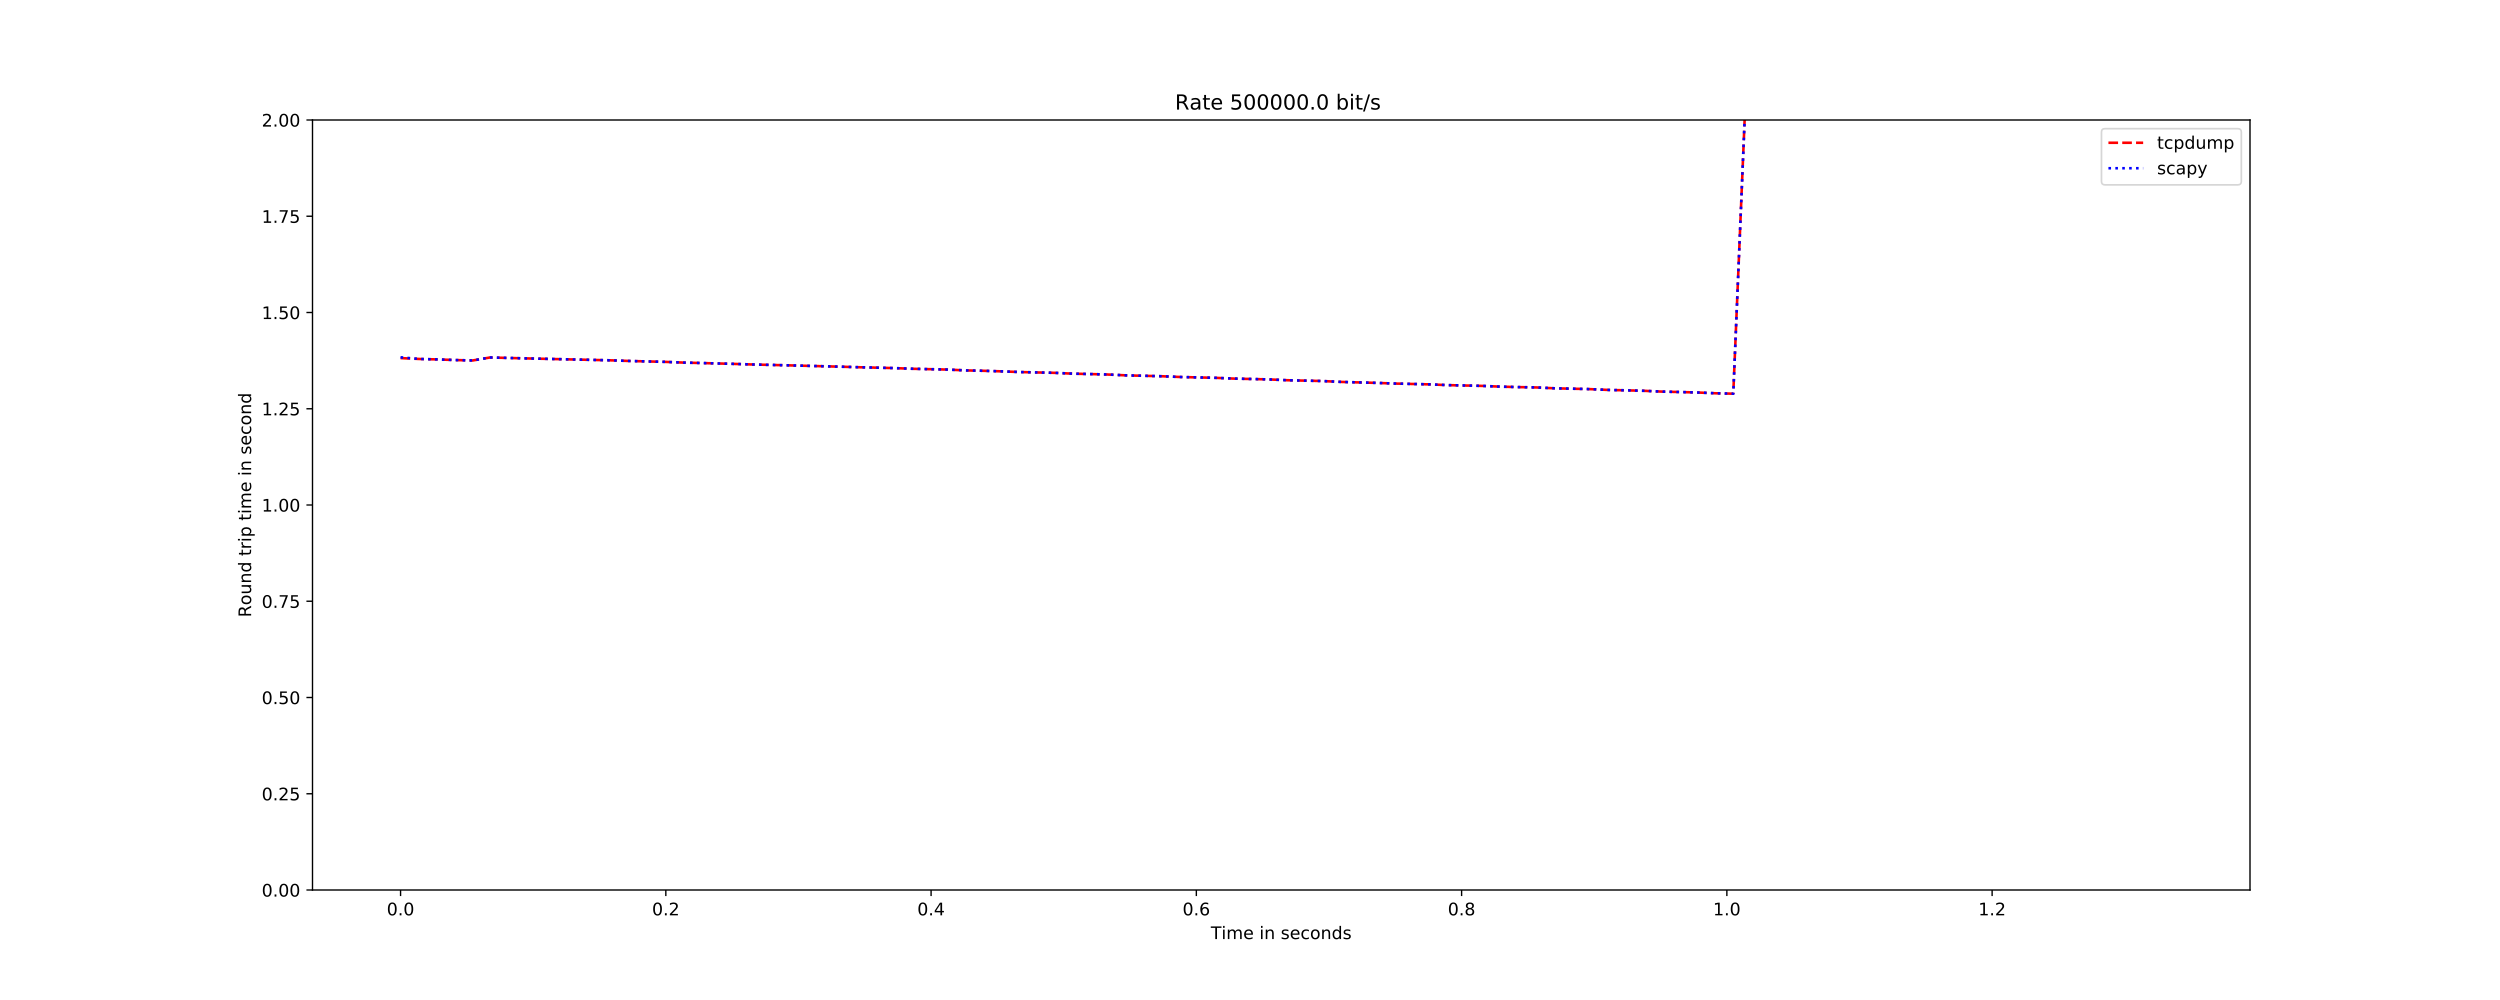
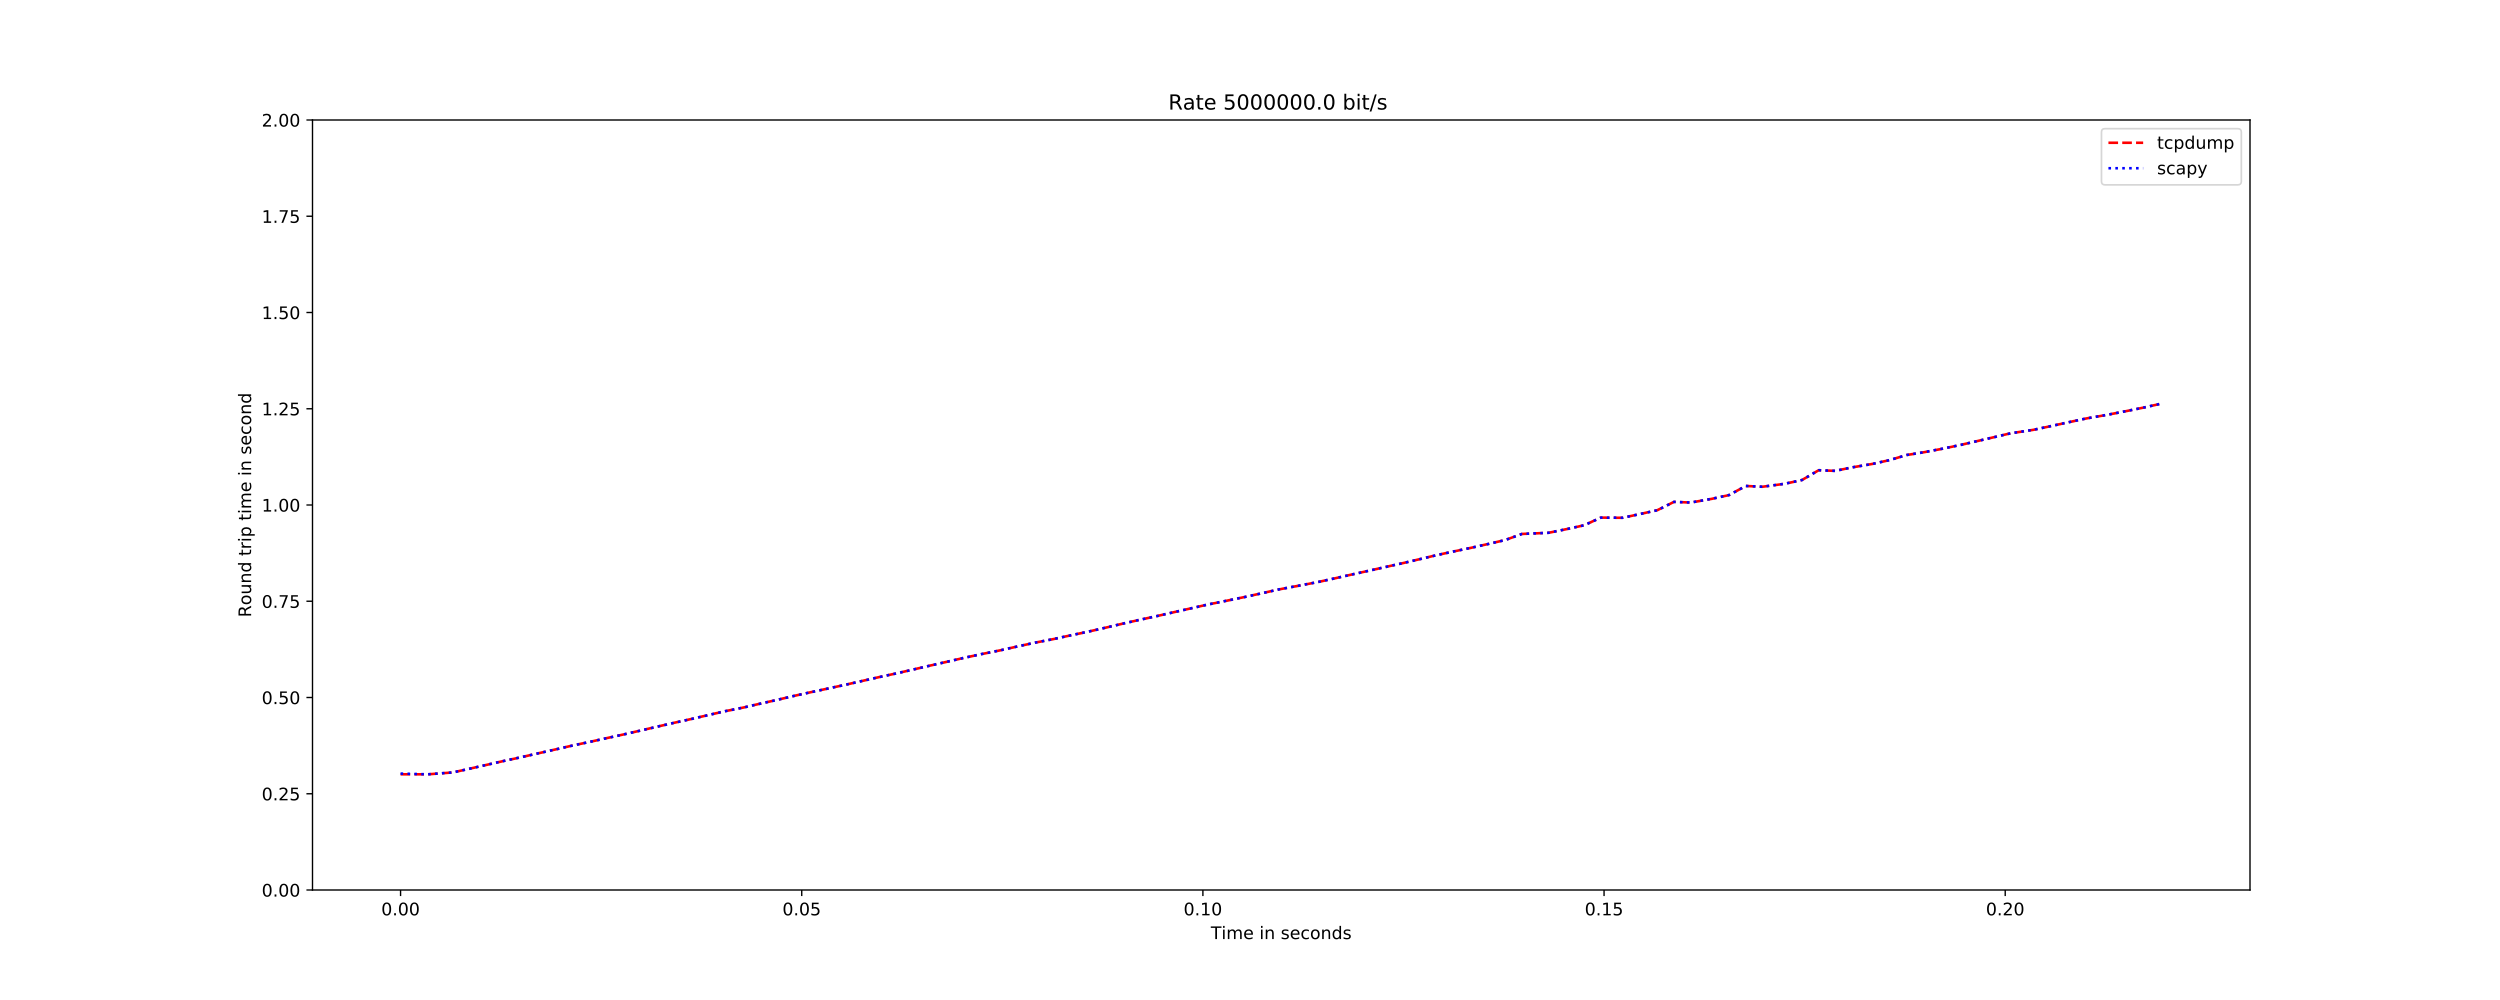
<svg xmlns="http://www.w3.org/2000/svg" xmlns:xlink="http://www.w3.org/1999/xlink" height="576pt" version="1.1" viewBox="0 0 1440 576" width="1440pt">
  <defs>
    <style type="text/css">
*{stroke-linecap:butt;stroke-linejoin:round;}
  </style>
  </defs>
  <g id="figure_1">
    <g id="patch_1">
      <path d="M 0 576  L 1440 576  L 1440 0  L 0 0  z " style="fill:#ffffff;" />
    </g>
    <g id="axes_1">
      <g id="patch_2">
        <path d="M 180 512.64  L 1296 512.64  L 1296 69.12  L 180 69.12  z " style="fill:#ffffff;" />
      </g>
      <g id="matplotlib.axis_1">
        <g id="xtick_1">
          <g id="line2d_1">
            <defs>
-               <path d="M 0 0  L 0 3.5  " id="m15b9efe7d2" style="stroke:#000000;stroke-width:0.8;" />
-             </defs>
-             <g>
-               <use style="stroke:#000000;stroke-width:0.8;" x="230.727" xlink:href="#m15b9efe7d2" y="512.64" />
+               <path d="M 0 0  L 0 3.5  " id="m564eeec213" style="stroke:#000000;stroke-width:0.8;" />
+             </defs>
+             <g>
+               <use style="stroke:#000000;stroke-width:0.8;" x="230.727" xlink:href="#m564eeec213" y="512.64" />
            </g>
          </g>
          <g id="text_1">
            <defs>
              <path d="M 31.781 66.406  Q 24.172 66.406 20.328 58.906  Q 16.5 51.422 16.5 36.375  Q 16.5 21.391 20.328 13.891  Q 24.172 6.391 31.781 6.391  Q 39.453 6.391 43.281 13.891  Q 47.125 21.391 47.125 36.375  Q 47.125 51.422 43.281 58.906  Q 39.453 66.406 31.781 66.406  z M 31.781 74.219  Q 44.047 74.219 50.516 64.516  Q 56.984 54.828 56.984 36.375  Q 56.984 17.969 50.516 8.266  Q 44.047 -1.422 31.781 -1.422  Q 19.531 -1.422 13.062 8.266  Q 6.594 17.969 6.594 36.375  Q 6.594 54.828 13.062 64.516  Q 19.531 74.219 31.781 74.219  z " id="DejaVuSans-30" />
              <path d="M 10.688 12.406  L 21 12.406  L 21 0  L 10.688 0  z " id="DejaVuSans-2e" />
            </defs>
-             <g transform="translate(222.7757 527.2384)scale(0.1 -0.1)">
+             <g transform="translate(219.5945 527.2384)scale(0.1 -0.1)">
              <use xlink:href="#DejaVuSans-30" />
              <use x="63.623" xlink:href="#DejaVuSans-2e" />
              <use x="95.41" xlink:href="#DejaVuSans-30" />
+               <use x="159.033" xlink:href="#DejaVuSans-30" />
            </g>
          </g>
        </g>
        <g id="xtick_2">
          <g id="line2d_2">
            <g>
-               <use style="stroke:#000000;stroke-width:0.8;" x="383.516" xlink:href="#m15b9efe7d2" y="512.64" />
+               <use style="stroke:#000000;stroke-width:0.8;" x="461.797" xlink:href="#m564eeec213" y="512.64" />
            </g>
          </g>
          <g id="text_2">
            <defs>
-               <path d="M 19.188 8.297  L 53.609 8.297  L 53.609 0  L 7.328 0  L 7.328 8.297  Q 12.938 14.109 22.625 23.891  Q 32.328 33.688 34.812 36.531  Q 39.547 41.844 41.422 45.531  Q 43.312 49.219 43.312 52.781  Q 43.312 58.594 39.234 62.25  Q 35.156 65.922 28.609 65.922  Q 23.969 65.922 18.812 64.312  Q 13.672 62.703 7.812 59.422  L 7.812 69.391  Q 13.766 71.781 18.938 73  Q 24.125 74.219 28.422 74.219  Q 39.75 74.219 46.484 68.547  Q 53.219 62.891 53.219 53.422  Q 53.219 48.922 51.531 44.891  Q 49.859 40.875 45.406 35.406  Q 44.188 33.984 37.641 27.219  Q 31.109 20.453 19.188 8.297  z " id="DejaVuSans-32" />
-             </defs>
-             <g transform="translate(375.5648 527.2384)scale(0.1 -0.1)">
-               <use xlink:href="#DejaVuSans-30" />
-               <use x="63.623" xlink:href="#DejaVuSans-2e" />
-               <use x="95.41" xlink:href="#DejaVuSans-32" />
+               <path d="M 10.797 72.906  L 49.516 72.906  L 49.516 64.594  L 19.828 64.594  L 19.828 46.734  Q 21.969 47.469 24.109 47.828  Q 26.266 48.188 28.422 48.188  Q 40.625 48.188 47.75 41.5  Q 54.891 34.812 54.891 23.391  Q 54.891 11.625 47.562 5.094  Q 40.234 -1.422 26.906 -1.422  Q 22.312 -1.422 17.547 -0.641  Q 12.797 0.141 7.719 1.703  L 7.719 11.625  Q 12.109 9.234 16.797 8.062  Q 21.484 6.891 26.703 6.891  Q 35.156 6.891 40.078 11.328  Q 45.016 15.766 45.016 23.391  Q 45.016 31 40.078 35.438  Q 35.156 39.891 26.703 39.891  Q 22.75 39.891 18.812 39.016  Q 14.891 38.141 10.797 36.281  z " id="DejaVuSans-35" />
+             </defs>
+             <g transform="translate(450.6645 527.2384)scale(0.1 -0.1)">
+               <use xlink:href="#DejaVuSans-30" />
+               <use x="63.623" xlink:href="#DejaVuSans-2e" />
+               <use x="95.41" xlink:href="#DejaVuSans-30" />
+               <use x="159.033" xlink:href="#DejaVuSans-35" />
            </g>
          </g>
        </g>
        <g id="xtick_3">
          <g id="line2d_3">
            <g>
-               <use style="stroke:#000000;stroke-width:0.8;" x="536.305" xlink:href="#m15b9efe7d2" y="512.64" />
+               <use style="stroke:#000000;stroke-width:0.8;" x="692.867" xlink:href="#m564eeec213" y="512.64" />
            </g>
          </g>
          <g id="text_3">
            <defs>
-               <path d="M 37.797 64.312  L 12.891 25.391  L 37.797 25.391  z M 35.203 72.906  L 47.609 72.906  L 47.609 25.391  L 58.016 25.391  L 58.016 17.188  L 47.609 17.188  L 47.609 0  L 37.797 0  L 37.797 17.188  L 4.891 17.188  L 4.891 26.703  z " id="DejaVuSans-34" />
-             </defs>
-             <g transform="translate(528.3539 527.2384)scale(0.1 -0.1)">
-               <use xlink:href="#DejaVuSans-30" />
-               <use x="63.623" xlink:href="#DejaVuSans-2e" />
-               <use x="95.41" xlink:href="#DejaVuSans-34" />
+               <path d="M 12.406 8.297  L 28.516 8.297  L 28.516 63.922  L 10.984 60.406  L 10.984 69.391  L 28.422 72.906  L 38.281 72.906  L 38.281 8.297  L 54.391 8.297  L 54.391 0  L 12.406 0  z " id="DejaVuSans-31" />
+             </defs>
+             <g transform="translate(681.7346 527.2384)scale(0.1 -0.1)">
+               <use xlink:href="#DejaVuSans-30" />
+               <use x="63.623" xlink:href="#DejaVuSans-2e" />
+               <use x="95.41" xlink:href="#DejaVuSans-31" />
+               <use x="159.033" xlink:href="#DejaVuSans-30" />
            </g>
          </g>
        </g>
        <g id="xtick_4">
          <g id="line2d_4">
            <g>
-               <use style="stroke:#000000;stroke-width:0.8;" x="689.095" xlink:href="#m15b9efe7d2" y="512.64" />
+               <use style="stroke:#000000;stroke-width:0.8;" x="923.937" xlink:href="#m564eeec213" y="512.64" />
            </g>
          </g>
          <g id="text_4">
-             <defs>
-               <path d="M 33.016 40.375  Q 26.375 40.375 22.484 35.828  Q 18.609 31.297 18.609 23.391  Q 18.609 15.531 22.484 10.953  Q 26.375 6.391 33.016 6.391  Q 39.656 6.391 43.531 10.953  Q 47.406 15.531 47.406 23.391  Q 47.406 31.297 43.531 35.828  Q 39.656 40.375 33.016 40.375  z M 52.594 71.297  L 52.594 62.312  Q 48.875 64.062 45.094 64.984  Q 41.312 65.922 37.594 65.922  Q 27.828 65.922 22.672 59.328  Q 17.531 52.734 16.797 39.406  Q 19.672 43.656 24.016 45.922  Q 28.375 48.188 33.594 48.188  Q 44.578 48.188 50.953 41.516  Q 57.328 34.859 57.328 23.391  Q 57.328 12.156 50.688 5.359  Q 44.047 -1.422 33.016 -1.422  Q 20.359 -1.422 13.672 8.266  Q 6.984 17.969 6.984 36.375  Q 6.984 53.656 15.188 63.938  Q 23.391 74.219 37.203 74.219  Q 40.922 74.219 44.703 73.484  Q 48.484 72.75 52.594 71.297  z " id="DejaVuSans-36" />
-             </defs>
-             <g transform="translate(681.143 527.2384)scale(0.1 -0.1)">
-               <use xlink:href="#DejaVuSans-30" />
-               <use x="63.623" xlink:href="#DejaVuSans-2e" />
-               <use x="95.41" xlink:href="#DejaVuSans-36" />
+             <g transform="translate(912.8046 527.2384)scale(0.1 -0.1)">
+               <use xlink:href="#DejaVuSans-30" />
+               <use x="63.623" xlink:href="#DejaVuSans-2e" />
+               <use x="95.41" xlink:href="#DejaVuSans-31" />
+               <use x="159.033" xlink:href="#DejaVuSans-35" />
            </g>
          </g>
        </g>
        <g id="xtick_5">
          <g id="line2d_5">
            <g>
-               <use style="stroke:#000000;stroke-width:0.8;" x="841.884" xlink:href="#m15b9efe7d2" y="512.64" />
+               <use style="stroke:#000000;stroke-width:0.8;" x="1155.007" xlink:href="#m564eeec213" y="512.64" />
            </g>
          </g>
          <g id="text_5">
            <defs>
-               <path d="M 31.781 34.625  Q 24.75 34.625 20.719 30.859  Q 16.703 27.094 16.703 20.516  Q 16.703 13.922 20.719 10.156  Q 24.75 6.391 31.781 6.391  Q 38.812 6.391 42.859 10.172  Q 46.922 13.969 46.922 20.516  Q 46.922 27.094 42.891 30.859  Q 38.875 34.625 31.781 34.625  z M 21.922 38.812  Q 15.578 40.375 12.031 44.719  Q 8.5 49.078 8.5 55.328  Q 8.5 64.062 14.719 69.141  Q 20.953 74.219 31.781 74.219  Q 42.672 74.219 48.875 69.141  Q 55.078 64.062 55.078 55.328  Q 55.078 49.078 51.531 44.719  Q 48 40.375 41.703 38.812  Q 48.828 37.156 52.797 32.312  Q 56.781 27.484 56.781 20.516  Q 56.781 9.906 50.312 4.234  Q 43.844 -1.422 31.781 -1.422  Q 19.734 -1.422 13.25 4.234  Q 6.781 9.906 6.781 20.516  Q 6.781 27.484 10.781 32.312  Q 14.797 37.156 21.922 38.812  z M 18.312 54.391  Q 18.312 48.734 21.844 45.562  Q 25.391 42.391 31.781 42.391  Q 38.141 42.391 41.719 45.562  Q 45.312 48.734 45.312 54.391  Q 45.312 60.062 41.719 63.234  Q 38.141 66.406 31.781 66.406  Q 25.391 66.406 21.844 63.234  Q 18.312 60.062 18.312 54.391  z " id="DejaVuSans-38" />
-             </defs>
-             <g transform="translate(833.9321 527.2384)scale(0.1 -0.1)">
-               <use xlink:href="#DejaVuSans-30" />
-               <use x="63.623" xlink:href="#DejaVuSans-2e" />
-               <use x="95.41" xlink:href="#DejaVuSans-38" />
-             </g>
-           </g>
-         </g>
-         <g id="xtick_6">
-           <g id="line2d_6">
-             <g>
-               <use style="stroke:#000000;stroke-width:0.8;" x="994.673" xlink:href="#m15b9efe7d2" y="512.64" />
-             </g>
-           </g>
-           <g id="text_6">
-             <defs>
-               <path d="M 12.406 8.297  L 28.516 8.297  L 28.516 63.922  L 10.984 60.406  L 10.984 69.391  L 28.422 72.906  L 38.281 72.906  L 38.281 8.297  L 54.391 8.297  L 54.391 0  L 12.406 0  z " id="DejaVuSans-31" />
-             </defs>
-             <g transform="translate(986.7211 527.2384)scale(0.1 -0.1)">
-               <use xlink:href="#DejaVuSans-31" />
-               <use x="63.623" xlink:href="#DejaVuSans-2e" />
-               <use x="95.41" xlink:href="#DejaVuSans-30" />
-             </g>
-           </g>
-         </g>
-         <g id="xtick_7">
-           <g id="line2d_7">
-             <g>
-               <use style="stroke:#000000;stroke-width:0.8;" x="1147.462" xlink:href="#m15b9efe7d2" y="512.64" />
-             </g>
-           </g>
-           <g id="text_7">
-             <g transform="translate(1139.51 527.2384)scale(0.1 -0.1)">
-               <use xlink:href="#DejaVuSans-31" />
+               <path d="M 19.188 8.297  L 53.609 8.297  L 53.609 0  L 7.328 0  L 7.328 8.297  Q 12.938 14.109 22.625 23.891  Q 32.328 33.688 34.812 36.531  Q 39.547 41.844 41.422 45.531  Q 43.312 49.219 43.312 52.781  Q 43.312 58.594 39.234 62.25  Q 35.156 65.922 28.609 65.922  Q 23.969 65.922 18.812 64.312  Q 13.672 62.703 7.812 59.422  L 7.812 69.391  Q 13.766 71.781 18.938 73  Q 24.125 74.219 28.422 74.219  Q 39.75 74.219 46.484 68.547  Q 53.219 62.891 53.219 53.422  Q 53.219 48.922 51.531 44.891  Q 49.859 40.875 45.406 35.406  Q 44.188 33.984 37.641 27.219  Q 31.109 20.453 19.188 8.297  z " id="DejaVuSans-32" />
+             </defs>
+             <g transform="translate(1143.875 527.2384)scale(0.1 -0.1)">
+               <use xlink:href="#DejaVuSans-30" />
              <use x="63.623" xlink:href="#DejaVuSans-2e" />
              <use x="95.41" xlink:href="#DejaVuSans-32" />
-             </g>
-           </g>
-         </g>
-         <g id="text_8">
+               <use x="159.033" xlink:href="#DejaVuSans-30" />
+             </g>
+           </g>
+         </g>
+         <g id="text_6">
          <defs>
            <path d="M -0.297 72.906  L 61.375 72.906  L 61.375 64.594  L 35.5 64.594  L 35.5 0  L 25.594 0  L 25.594 64.594  L -0.297 64.594  z " id="DejaVuSans-54" />
            <path d="M 9.422 54.688  L 18.406 54.688  L 18.406 0  L 9.422 0  z M 9.422 75.984  L 18.406 75.984  L 18.406 64.594  L 9.422 64.594  z " id="DejaVuSans-69" />
            <path d="M 52 44.188  Q 55.375 50.25 60.062 53.125  Q 64.75 56 71.094 56  Q 79.641 56 84.281 50.016  Q 88.922 44.047 88.922 33.016  L 88.922 0  L 79.891 0  L 79.891 32.719  Q 79.891 40.578 77.094 44.375  Q 74.312 48.188 68.609 48.188  Q 61.625 48.188 57.562 43.547  Q 53.516 38.922 53.516 30.906  L 53.516 0  L 44.484 0  L 44.484 32.719  Q 44.484 40.625 41.703 44.406  Q 38.922 48.188 33.109 48.188  Q 26.219 48.188 22.156 43.531  Q 18.109 38.875 18.109 30.906  L 18.109 0  L 9.078 0  L 9.078 54.688  L 18.109 54.688  L 18.109 46.188  Q 21.188 51.219 25.484 53.609  Q 29.781 56 35.688 56  Q 41.656 56 45.828 52.969  Q 50 49.953 52 44.188  z " id="DejaVuSans-6d" />
            <path d="M 56.203 29.594  L 56.203 25.203  L 14.891 25.203  Q 15.484 15.922 20.484 11.062  Q 25.484 6.203 34.422 6.203  Q 39.594 6.203 44.453 7.469  Q 49.312 8.734 54.109 11.281  L 54.109 2.781  Q 49.266 0.734 44.188 -0.344  Q 39.109 -1.422 33.891 -1.422  Q 20.797 -1.422 13.156 6.188  Q 5.516 13.812 5.516 26.812  Q 5.516 40.234 12.766 48.109  Q 20.016 56 32.328 56  Q 43.359 56 49.781 48.891  Q 56.203 41.797 56.203 29.594  z M 47.219 32.234  Q 47.125 39.594 43.094 43.984  Q 39.062 48.391 32.422 48.391  Q 24.906 48.391 20.391 44.141  Q 15.875 39.891 15.188 32.172  z " id="DejaVuSans-65" />
            <path id="DejaVuSans-20" />
            <path d="M 54.891 33.016  L 54.891 0  L 45.906 0  L 45.906 32.719  Q 45.906 40.484 42.875 44.328  Q 39.844 48.188 33.797 48.188  Q 26.516 48.188 22.312 43.547  Q 18.109 38.922 18.109 30.906  L 18.109 0  L 9.078 0  L 9.078 54.688  L 18.109 54.688  L 18.109 46.188  Q 21.344 51.125 25.703 53.562  Q 30.078 56 35.797 56  Q 45.219 56 50.047 50.172  Q 54.891 44.344 54.891 33.016  z " id="DejaVuSans-6e" />
            <path d="M 44.281 53.078  L 44.281 44.578  Q 40.484 46.531 36.375 47.5  Q 32.281 48.484 27.875 48.484  Q 21.188 48.484 17.844 46.438  Q 14.5 44.391 14.5 40.281  Q 14.5 37.156 16.891 35.375  Q 19.281 33.594 26.516 31.984  L 29.594 31.297  Q 39.156 29.25 43.188 25.516  Q 47.219 21.781 47.219 15.094  Q 47.219 7.469 41.188 3.016  Q 35.156 -1.422 24.609 -1.422  Q 20.219 -1.422 15.453 -0.562  Q 10.688 0.297 5.422 2  L 5.422 11.281  Q 10.406 8.688 15.234 7.391  Q 20.062 6.109 24.812 6.109  Q 31.156 6.109 34.562 8.281  Q 37.984 10.453 37.984 14.406  Q 37.984 18.062 35.516 20.016  Q 33.062 21.969 24.703 23.781  L 21.578 24.516  Q 13.234 26.266 9.516 29.906  Q 5.812 33.547 5.812 39.891  Q 5.812 47.609 11.281 51.797  Q 16.75 56 26.812 56  Q 31.781 56 36.172 55.266  Q 40.578 54.547 44.281 53.078  z " id="DejaVuSans-73" />
            <path d="M 48.781 52.594  L 48.781 44.188  Q 44.969 46.297 41.141 47.344  Q 37.312 48.391 33.406 48.391  Q 24.656 48.391 19.812 42.844  Q 14.984 37.312 14.984 27.297  Q 14.984 17.281 19.812 11.734  Q 24.656 6.203 33.406 6.203  Q 37.312 6.203 41.141 7.25  Q 44.969 8.297 48.781 10.406  L 48.781 2.094  Q 45.016 0.344 40.984 -0.531  Q 36.969 -1.422 32.422 -1.422  Q 20.062 -1.422 12.781 6.344  Q 5.516 14.109 5.516 27.297  Q 5.516 40.672 12.859 48.328  Q 20.219 56 33.016 56  Q 37.156 56 41.109 55.141  Q 45.062 54.297 48.781 52.594  z " id="DejaVuSans-63" />
            <path d="M 30.609 48.391  Q 23.391 48.391 19.188 42.75  Q 14.984 37.109 14.984 27.297  Q 14.984 17.484 19.156 11.844  Q 23.344 6.203 30.609 6.203  Q 37.797 6.203 41.984 11.859  Q 46.188 17.531 46.188 27.297  Q 46.188 37.016 41.984 42.703  Q 37.797 48.391 30.609 48.391  z M 30.609 56  Q 42.328 56 49.016 48.375  Q 55.719 40.766 55.719 27.297  Q 55.719 13.875 49.016 6.219  Q 42.328 -1.422 30.609 -1.422  Q 18.844 -1.422 12.172 6.219  Q 5.516 13.875 5.516 27.297  Q 5.516 40.766 12.172 48.375  Q 18.844 56 30.609 56  z " id="DejaVuSans-6f" />
            <path d="M 45.406 46.391  L 45.406 75.984  L 54.391 75.984  L 54.391 0  L 45.406 0  L 45.406 8.203  Q 42.578 3.328 38.25 0.953  Q 33.938 -1.422 27.875 -1.422  Q 17.969 -1.422 11.734 6.484  Q 5.516 14.406 5.516 27.297  Q 5.516 40.188 11.734 48.094  Q 17.969 56 27.875 56  Q 33.938 56 38.25 53.625  Q 42.578 51.266 45.406 46.391  z M 14.797 27.297  Q 14.797 17.391 18.875 11.75  Q 22.953 6.109 30.078 6.109  Q 37.203 6.109 41.297 11.75  Q 45.406 17.391 45.406 27.297  Q 45.406 37.203 41.297 42.844  Q 37.203 48.484 30.078 48.484  Q 22.953 48.484 18.875 42.844  Q 14.797 37.203 14.797 27.297  z " id="DejaVuSans-64" />
          </defs>
          <g transform="translate(697.4391 540.9166)scale(0.1 -0.1)">
            <use xlink:href="#DejaVuSans-54" />
            <use x="61.037" xlink:href="#DejaVuSans-69" />
            <use x="88.82" xlink:href="#DejaVuSans-6d" />
            <use x="186.232" xlink:href="#DejaVuSans-65" />
            <use x="247.756" xlink:href="#DejaVuSans-20" />
            <use x="279.543" xlink:href="#DejaVuSans-69" />
            <use x="307.326" xlink:href="#DejaVuSans-6e" />
            <use x="370.705" xlink:href="#DejaVuSans-20" />
            <use x="402.492" xlink:href="#DejaVuSans-73" />
            <use x="454.592" xlink:href="#DejaVuSans-65" />
            <use x="516.115" xlink:href="#DejaVuSans-63" />
            <use x="571.096" xlink:href="#DejaVuSans-6f" />
            <use x="632.277" xlink:href="#DejaVuSans-6e" />
            <use x="695.656" xlink:href="#DejaVuSans-64" />
            <use x="759.133" xlink:href="#DejaVuSans-73" />
          </g>
        </g>
      </g>
      <g id="matplotlib.axis_2">
        <g id="ytick_1">
+           <g id="line2d_6">
+             <defs>
+               <path d="M 0 0  L -3.5 0  " id="me4991f33f0" style="stroke:#000000;stroke-width:0.8;" />
+             </defs>
+             <g>
+               <use style="stroke:#000000;stroke-width:0.8;" x="180" xlink:href="#me4991f33f0" y="512.64" />
+             </g>
+           </g>
+           <g id="text_7">
+             <g transform="translate(150.7344 516.4392)scale(0.1 -0.1)">
+               <use xlink:href="#DejaVuSans-30" />
+               <use x="63.623" xlink:href="#DejaVuSans-2e" />
+               <use x="95.41" xlink:href="#DejaVuSans-30" />
+               <use x="159.033" xlink:href="#DejaVuSans-30" />
+             </g>
+           </g>
+         </g>
+         <g id="ytick_2">
+           <g id="line2d_7">
+             <g>
+               <use style="stroke:#000000;stroke-width:0.8;" x="180" xlink:href="#me4991f33f0" y="457.2" />
+             </g>
+           </g>
+           <g id="text_8">
+             <g transform="translate(150.7344 460.9992)scale(0.1 -0.1)">
+               <use xlink:href="#DejaVuSans-30" />
+               <use x="63.623" xlink:href="#DejaVuSans-2e" />
+               <use x="95.41" xlink:href="#DejaVuSans-32" />
+               <use x="159.033" xlink:href="#DejaVuSans-35" />
+             </g>
+           </g>
+         </g>
+         <g id="ytick_3">
          <g id="line2d_8">
-             <defs>
-               <path d="M 0 0  L -3.5 0  " id="mb3d2f4643a" style="stroke:#000000;stroke-width:0.8;" />
-             </defs>
-             <g>
-               <use style="stroke:#000000;stroke-width:0.8;" x="180" xlink:href="#mb3d2f4643a" y="512.64" />
+             <g>
+               <use style="stroke:#000000;stroke-width:0.8;" x="180" xlink:href="#me4991f33f0" y="401.76" />
            </g>
          </g>
          <g id="text_9">
-             <g transform="translate(150.7344 516.4392)scale(0.1 -0.1)">
-               <use xlink:href="#DejaVuSans-30" />
-               <use x="63.623" xlink:href="#DejaVuSans-2e" />
-               <use x="95.41" xlink:href="#DejaVuSans-30" />
-               <use x="159.033" xlink:href="#DejaVuSans-30" />
-             </g>
-           </g>
-         </g>
-         <g id="ytick_2">
+             <g transform="translate(150.7344 405.5592)scale(0.1 -0.1)">
+               <use xlink:href="#DejaVuSans-30" />
+               <use x="63.623" xlink:href="#DejaVuSans-2e" />
+               <use x="95.41" xlink:href="#DejaVuSans-35" />
+               <use x="159.033" xlink:href="#DejaVuSans-30" />
+             </g>
+           </g>
+         </g>
+         <g id="ytick_4">
          <g id="line2d_9">
            <g>
-               <use style="stroke:#000000;stroke-width:0.8;" x="180" xlink:href="#mb3d2f4643a" y="457.2" />
+               <use style="stroke:#000000;stroke-width:0.8;" x="180" xlink:href="#me4991f33f0" y="346.32" />
            </g>
          </g>
          <g id="text_10">
            <defs>
-               <path d="M 10.797 72.906  L 49.516 72.906  L 49.516 64.594  L 19.828 64.594  L 19.828 46.734  Q 21.969 47.469 24.109 47.828  Q 26.266 48.188 28.422 48.188  Q 40.625 48.188 47.75 41.5  Q 54.891 34.812 54.891 23.391  Q 54.891 11.625 47.562 5.094  Q 40.234 -1.422 26.906 -1.422  Q 22.312 -1.422 17.547 -0.641  Q 12.797 0.141 7.719 1.703  L 7.719 11.625  Q 12.109 9.234 16.797 8.062  Q 21.484 6.891 26.703 6.891  Q 35.156 6.891 40.078 11.328  Q 45.016 15.766 45.016 23.391  Q 45.016 31 40.078 35.438  Q 35.156 39.891 26.703 39.891  Q 22.75 39.891 18.812 39.016  Q 14.891 38.141 10.797 36.281  z " id="DejaVuSans-35" />
-             </defs>
-             <g transform="translate(150.7344 460.9992)scale(0.1 -0.1)">
-               <use xlink:href="#DejaVuSans-30" />
-               <use x="63.623" xlink:href="#DejaVuSans-2e" />
-               <use x="95.41" xlink:href="#DejaVuSans-32" />
-               <use x="159.033" xlink:href="#DejaVuSans-35" />
-             </g>
-           </g>
-         </g>
-         <g id="ytick_3">
+               <path d="M 8.203 72.906  L 55.078 72.906  L 55.078 68.703  L 28.609 0  L 18.312 0  L 43.219 64.594  L 8.203 64.594  z " id="DejaVuSans-37" />
+             </defs>
+             <g transform="translate(150.7344 350.1192)scale(0.1 -0.1)">
+               <use xlink:href="#DejaVuSans-30" />
+               <use x="63.623" xlink:href="#DejaVuSans-2e" />
+               <use x="95.41" xlink:href="#DejaVuSans-37" />
+               <use x="159.033" xlink:href="#DejaVuSans-35" />
+             </g>
+           </g>
+         </g>
+         <g id="ytick_5">
          <g id="line2d_10">
            <g>
-               <use style="stroke:#000000;stroke-width:0.8;" x="180" xlink:href="#mb3d2f4643a" y="401.76" />
+               <use style="stroke:#000000;stroke-width:0.8;" x="180" xlink:href="#me4991f33f0" y="290.88" />
            </g>
          </g>
          <g id="text_11">
-             <g transform="translate(150.7344 405.5592)scale(0.1 -0.1)">
-               <use xlink:href="#DejaVuSans-30" />
-               <use x="63.623" xlink:href="#DejaVuSans-2e" />
-               <use x="95.41" xlink:href="#DejaVuSans-35" />
-               <use x="159.033" xlink:href="#DejaVuSans-30" />
-             </g>
-           </g>
-         </g>
-         <g id="ytick_4">
-           <g id="line2d_11">
-             <g>
-               <use style="stroke:#000000;stroke-width:0.8;" x="180" xlink:href="#mb3d2f4643a" y="346.32" />
-             </g>
-           </g>
-           <g id="text_12">
-             <defs>
-               <path d="M 8.203 72.906  L 55.078 72.906  L 55.078 68.703  L 28.609 0  L 18.312 0  L 43.219 64.594  L 8.203 64.594  z " id="DejaVuSans-37" />
-             </defs>
-             <g transform="translate(150.7344 350.1192)scale(0.1 -0.1)">
-               <use xlink:href="#DejaVuSans-30" />
-               <use x="63.623" xlink:href="#DejaVuSans-2e" />
-               <use x="95.41" xlink:href="#DejaVuSans-37" />
-               <use x="159.033" xlink:href="#DejaVuSans-35" />
-             </g>
-           </g>
-         </g>
-         <g id="ytick_5">
-           <g id="line2d_12">
-             <g>
-               <use style="stroke:#000000;stroke-width:0.8;" x="180" xlink:href="#mb3d2f4643a" y="290.88" />
-             </g>
-           </g>
-           <g id="text_13">
            <g transform="translate(150.7344 294.6792)scale(0.1 -0.1)">
              <use xlink:href="#DejaVuSans-31" />
              <use x="63.623" xlink:href="#DejaVuSans-2e" />
              <use x="95.41" xlink:href="#DejaVuSans-30" />
              <use x="159.033" xlink:href="#DejaVuSans-30" />
            </g>
          </g>
        </g>
        <g id="ytick_6">
-           <g id="line2d_13">
-             <g>
-               <use style="stroke:#000000;stroke-width:0.8;" x="180" xlink:href="#mb3d2f4643a" y="235.44" />
-             </g>
-           </g>
-           <g id="text_14">
+           <g id="line2d_11">
+             <g>
+               <use style="stroke:#000000;stroke-width:0.8;" x="180" xlink:href="#me4991f33f0" y="235.44" />
+             </g>
+           </g>
+           <g id="text_12">
            <g transform="translate(150.7344 239.2392)scale(0.1 -0.1)">
              <use xlink:href="#DejaVuSans-31" />
              <use x="63.623" xlink:href="#DejaVuSans-2e" />
              <use x="95.41" xlink:href="#DejaVuSans-32" />
              <use x="159.033" xlink:href="#DejaVuSans-35" />
            </g>
          </g>
        </g>
        <g id="ytick_7">
-           <g id="line2d_14">
-             <g>
-               <use style="stroke:#000000;stroke-width:0.8;" x="180" xlink:href="#mb3d2f4643a" y="180" />
-             </g>
-           </g>
-           <g id="text_15">
+           <g id="line2d_12">
+             <g>
+               <use style="stroke:#000000;stroke-width:0.8;" x="180" xlink:href="#me4991f33f0" y="180" />
+             </g>
+           </g>
+           <g id="text_13">
            <g transform="translate(150.7344 183.7992)scale(0.1 -0.1)">
              <use xlink:href="#DejaVuSans-31" />
              <use x="63.623" xlink:href="#DejaVuSans-2e" />
              <use x="95.41" xlink:href="#DejaVuSans-35" />
              <use x="159.033" xlink:href="#DejaVuSans-30" />
            </g>
          </g>
        </g>
        <g id="ytick_8">
-           <g id="line2d_15">
-             <g>
-               <use style="stroke:#000000;stroke-width:0.8;" x="180" xlink:href="#mb3d2f4643a" y="124.56" />
-             </g>
-           </g>
-           <g id="text_16">
+           <g id="line2d_13">
+             <g>
+               <use style="stroke:#000000;stroke-width:0.8;" x="180" xlink:href="#me4991f33f0" y="124.56" />
+             </g>
+           </g>
+           <g id="text_14">
            <g transform="translate(150.7344 128.3592)scale(0.1 -0.1)">
              <use xlink:href="#DejaVuSans-31" />
              <use x="63.623" xlink:href="#DejaVuSans-2e" />
              <use x="95.41" xlink:href="#DejaVuSans-37" />
              <use x="159.033" xlink:href="#DejaVuSans-35" />
            </g>
          </g>
        </g>
        <g id="ytick_9">
-           <g id="line2d_16">
-             <g>
-               <use style="stroke:#000000;stroke-width:0.8;" x="180" xlink:href="#mb3d2f4643a" y="69.12" />
-             </g>
-           </g>
-           <g id="text_17">
+           <g id="line2d_14">
+             <g>
+               <use style="stroke:#000000;stroke-width:0.8;" x="180" xlink:href="#me4991f33f0" y="69.12" />
+             </g>
+           </g>
+           <g id="text_15">
            <g transform="translate(150.7344 72.91922)scale(0.1 -0.1)">
              <use xlink:href="#DejaVuSans-32" />
              <use x="63.623" xlink:href="#DejaVuSans-2e" />
              <use x="95.41" xlink:href="#DejaVuSans-30" />
              <use x="159.033" xlink:href="#DejaVuSans-30" />
            </g>
          </g>
        </g>
-         <g id="text_18">
+         <g id="text_16">
          <defs>
            <path d="M 44.391 34.188  Q 47.562 33.109 50.562 29.594  Q 53.562 26.078 56.594 19.922  L 66.609 0  L 56 0  L 46.688 18.703  Q 43.062 26.031 39.672 28.422  Q 36.281 30.812 30.422 30.812  L 19.672 30.812  L 19.672 0  L 9.812 0  L 9.812 72.906  L 32.078 72.906  Q 44.578 72.906 50.734 67.672  Q 56.891 62.453 56.891 51.906  Q 56.891 45.016 53.688 40.469  Q 50.484 35.938 44.391 34.188  z M 19.672 64.797  L 19.672 38.922  L 32.078 38.922  Q 39.203 38.922 42.844 42.219  Q 46.484 45.516 46.484 51.906  Q 46.484 58.297 42.844 61.547  Q 39.203 64.797 32.078 64.797  z " id="DejaVuSans-52" />
            <path d="M 8.5 21.578  L 8.5 54.688  L 17.484 54.688  L 17.484 21.922  Q 17.484 14.156 20.5 10.266  Q 23.531 6.391 29.594 6.391  Q 36.859 6.391 41.078 11.031  Q 45.312 15.672 45.312 23.688  L 45.312 54.688  L 54.297 54.688  L 54.297 0  L 45.312 0  L 45.312 8.406  Q 42.047 3.422 37.719 1  Q 33.406 -1.422 27.688 -1.422  Q 18.266 -1.422 13.375 4.438  Q 8.5 10.297 8.5 21.578  z M 31.109 56  z " id="DejaVuSans-75" />
            <path d="M 18.312 70.219  L 18.312 54.688  L 36.812 54.688  L 36.812 47.703  L 18.312 47.703  L 18.312 18.016  Q 18.312 11.328 20.141 9.422  Q 21.969 7.516 27.594 7.516  L 36.812 7.516  L 36.812 0  L 27.594 0  Q 17.188 0 13.234 3.875  Q 9.281 7.766 9.281 18.016  L 9.281 47.703  L 2.688 47.703  L 2.688 54.688  L 9.281 54.688  L 9.281 70.219  z " id="DejaVuSans-74" />
            <path d="M 41.109 46.297  Q 39.594 47.172 37.812 47.578  Q 36.031 48 33.891 48  Q 26.266 48 22.188 43.047  Q 18.109 38.094 18.109 28.812  L 18.109 0  L 9.078 0  L 9.078 54.688  L 18.109 54.688  L 18.109 46.188  Q 20.953 51.172 25.484 53.578  Q 30.031 56 36.531 56  Q 37.453 56 38.578 55.875  Q 39.703 55.766 41.062 55.516  z " id="DejaVuSans-72" />
            <path d="M 18.109 8.203  L 18.109 -20.797  L 9.078 -20.797  L 9.078 54.688  L 18.109 54.688  L 18.109 46.391  Q 20.953 51.266 25.266 53.625  Q 29.594 56 35.594 56  Q 45.562 56 51.781 48.094  Q 58.016 40.188 58.016 27.297  Q 58.016 14.406 51.781 6.484  Q 45.562 -1.422 35.594 -1.422  Q 29.594 -1.422 25.266 0.953  Q 20.953 3.328 18.109 8.203  z M 48.688 27.297  Q 48.688 37.203 44.609 42.844  Q 40.531 48.484 33.406 48.484  Q 26.266 48.484 22.188 42.844  Q 18.109 37.203 18.109 27.297  Q 18.109 17.391 22.188 11.75  Q 26.266 6.109 33.406 6.109  Q 40.531 6.109 44.609 11.75  Q 48.688 17.391 48.688 27.297  z " id="DejaVuSans-70" />
          </defs>
          <g transform="translate(144.6547 355.5441)rotate(-90)scale(0.1 -0.1)">
            <use xlink:href="#DejaVuSans-52" />
            <use x="69.42" xlink:href="#DejaVuSans-6f" />
            <use x="130.602" xlink:href="#DejaVuSans-75" />
            <use x="193.98" xlink:href="#DejaVuSans-6e" />
            <use x="257.359" xlink:href="#DejaVuSans-64" />
            <use x="320.836" xlink:href="#DejaVuSans-20" />
            <use x="352.623" xlink:href="#DejaVuSans-74" />
            <use x="391.832" xlink:href="#DejaVuSans-72" />
            <use x="432.945" xlink:href="#DejaVuSans-69" />
            <use x="460.729" xlink:href="#DejaVuSans-70" />
            <use x="524.205" xlink:href="#DejaVuSans-20" />
            <use x="555.992" xlink:href="#DejaVuSans-74" />
            <use x="595.201" xlink:href="#DejaVuSans-69" />
            <use x="622.984" xlink:href="#DejaVuSans-6d" />
            <use x="720.396" xlink:href="#DejaVuSans-65" />
            <use x="781.92" xlink:href="#DejaVuSans-20" />
            <use x="813.707" xlink:href="#DejaVuSans-69" />
            <use x="841.49" xlink:href="#DejaVuSans-6e" />
            <use x="904.869" xlink:href="#DejaVuSans-20" />
            <use x="936.656" xlink:href="#DejaVuSans-73" />
            <use x="988.756" xlink:href="#DejaVuSans-65" />
            <use x="1050.279" xlink:href="#DejaVuSans-63" />
            <use x="1105.26" xlink:href="#DejaVuSans-6f" />
            <use x="1166.441" xlink:href="#DejaVuSans-6e" />
            <use x="1229.82" xlink:href="#DejaVuSans-64" />
          </g>
        </g>
      </g>
-       <g id="line2d_17">
-         <path clip-path="url(#p9080c0e0ec)" d="M 230.727 206.259  L 241.692 206.776  L 251.717 207.016  L 262.215 207.39  L 272.25 207.634  L 282.254 205.914  L 292.442 206.169  L 302.412 206.421  L 312.401 206.651  L 322.383 206.878  L 332.378 207.106  L 342.343 207.33  L 352.357 207.563  L 362.846 207.935  L 372.928 208.184  L 382.972 208.434  L 393.626 208.851  L 403.677 209.098  L 413.771 209.362  L 423.937 209.639  L 434.29 209.97  L 444.315 210.203  L 454.319 210.441  L 464.453 210.711  L 474.529 210.965  L 484.641 211.227  L 494.895 211.533  L 504.925 211.774  L 514.99 212.023  L 525.551 212.415  L 535.537 212.642  L 545.54 212.868  L 556.393 213.356  L 566.352 213.576  L 576.656 213.893  L 587.24 214.293  L 597.23 214.523  L 607.232 214.751  L 618.091 215.232  L 628.086 215.462  L 638.21 215.731  L 649.125 216.23  L 659.164 216.468  L 669.205 216.718  L 679.93 217.157  L 689.951 217.391  L 700.005 217.628  L 710.733 218.074  L 720.702 218.303  L 730.722 218.535  L 741.594 219.018  L 751.573 219.243  L 761.559 219.475  L 772.543 219.984  L 782.695 220.272  L 792.86 220.545  L 803.369 220.922  L 813.388 221.162  L 823.44 221.397  L 834.128 221.84  L 844.088 222.057  L 854.086 222.288  L 864.838 222.734  L 874.849 222.973  L 884.848 223.166  L 895.681 223.674  L 905.646 223.896  L 915.672 224.13  L 926.496 224.608  L 936.478 224.827  L 946.584 225.088  L 957.424 225.57  L 967.469 225.805  L 977.553 226.071  L 988.364 226.532  L 998.36 226.763  L 1007.815 -1  " style="fill:none;stroke:#ff0000;stroke-dasharray:5.55,2.4;stroke-dashoffset:0;stroke-width:1.5;" />
-       </g>
-       <g id="line2d_18">
-         <path clip-path="url(#p9080c0e0ec)" d="M 230.727 205.803  L 241.698 206.77  L 251.727 207.01  L 262.223 207.384  L 272.26 207.629  L 282.262 205.908  L 292.451 206.163  L 302.424 206.417  L 312.411 206.646  L 322.391 206.872  L 332.389 207.101  L 342.353 207.325  L 352.368 207.557  L 362.855 207.93  L 372.937 208.179  L 382.982 208.428  L 393.632 208.844  L 403.686 209.092  L 413.78 209.356  L 423.945 209.633  L 434.3 209.965  L 444.325 210.198  L 454.329 210.436  L 464.462 210.705  L 474.537 210.96  L 484.65 211.221  L 494.902 211.527  L 504.932 211.768  L 515.001 212.018  L 525.559 212.409  L 535.548 212.636  L 545.548 212.863  L 556.401 213.35  L 566.362 213.57  L 576.664 213.887  L 587.248 214.287  L 597.239 214.517  L 607.243 214.746  L 618.088 215.223  L 628.097 215.457  L 638.217 215.724  L 649.13 216.223  L 659.172 216.462  L 669.214 216.712  L 679.936 217.15  L 689.962 217.386  L 700.017 217.623  L 710.719 218.062  L 720.713 218.298  L 730.729 218.529  L 741.604 219.013  L 751.584 219.238  L 761.57 219.47  L 772.548 219.977  L 782.701 220.265  L 792.868 220.539  L 803.377 220.916  L 813.4 221.157  L 823.443 221.39  L 834.137 221.835  L 844.099 222.052  L 854.096 222.283  L 864.848 222.728  L 874.859 222.968  L 884.858 223.161  L 895.689 223.668  L 905.659 223.891  L 915.682 224.125  L 926.506 224.602  L 936.489 224.822  L 946.592 225.083  L 957.432 225.564  L 967.478 225.8  L 977.563 226.066  L 988.368 226.525  L 998.371 226.758  L 1007.826 -1  " style="fill:none;stroke:#0000ff;stroke-dasharray:1.5,2.475;stroke-dashoffset:0;stroke-width:1.5;" />
+       <g id="line2d_15">
+         <path clip-path="url(#pd1447366a3)" d="M 230.727 445.996  L 246.412 446.012  L 260.831 444.931  L 270.721 442.722  L 280.454 440.523  L 290.117 438.326  L 300.238 436.143  L 309.952 433.923  L 319.749 431.721  L 329.39 429.511  L 339.714 427.325  L 349.557 425.143  L 359.54 422.953  L 369.184 420.741  L 378.668 418.522  L 388.349 416.316  L 398.281 414.124  L 407.782 411.913  L 417.367 409.698  L 428.163 407.549  L 437.748 405.332  L 447.591 403.133  L 457.01 400.912  L 467.07 398.694  L 477.191 396.534  L 487.252 394.349  L 496.994 392.138  L 506.699 389.939  L 516.921 387.738  L 526.428 385.543  L 535.943 383.332  L 545.694 381.117  L 555.279 378.908  L 565.478 376.735  L 576.242 374.574  L 586.03 372.369  L 596.132 370.185  L 607.15 368.036  L 617.192 365.844  L 627.521 363.672  L 637.147 361.468  L 646.552 359.247  L 656.266 357.043  L 666.382 354.857  L 676.29 352.596  L 685.815 350.444  L 695.502 348.238  L 706.256 346.082  L 716.797 343.907  L 726.807 341.716  L 736.553 339.518  L 747.931 337.393  L 759.115 335.253  L 769.171 333.061  L 779.047 330.825  L 788.785 328.663  L 798.587 326.465  L 808.476 324.27  L 817.876 322.05  L 827.221 319.819  L 837.282 317.637  L 847.675 315.464  L 857.533 313.258  L 866.988 311.048  L 876.577 307.557  L 891.902 306.899  L 902.531 304.736  L 912.486 302.541  L 922.02 298.154  L 934.59 298.245  L 944.669 296.07  L 954.605 293.875  L 964.213 289.085  L 973.858 289.463  L 985.892 287.356  L 995.883 285.171  L 1005.565 279.923  L 1015.058 280.378  L 1027.863 278.677  L 1037.929 276.503  L 1047.574 270.844  L 1057.025 271.227  L 1066.401 269.279  L 1078.676 267.191  L 1088.506 264.992  L 1098.243 262.08  L 1107.717 260.569  L 1119.062 258.441  L 1129.349 256.263  L 1138.976 254.049  L 1148.454 251.839  L 1157.979 249.596  L 1171.266 247.579  L 1181.46 245.396  L 1191.447 243.213  L 1201.684 241.031  L 1213.829 238.91  L 1224.855 236.775  L 1235.401 234.623  L 1245.166 232.421  " style="fill:none;stroke:#ff0000;stroke-dasharray:5.55,2.4;stroke-dashoffset:0;stroke-width:1.5;" />
+       </g>
+       <g id="line2d_16">
+         <path clip-path="url(#pd1447366a3)" d="M 230.727 445.581  L 246.385 446.002  L 260.836 444.922  L 270.818 442.718  L 280.468 440.515  L 290.136 438.318  L 300.238 436.134  L 309.975 433.915  L 319.851 431.717  L 329.501 429.508  L 339.723 427.317  L 349.66 425.139  L 359.641 422.949  L 369.287 420.737  L 378.764 418.518  L 388.447 416.312  L 398.374 414.12  L 407.889 411.91  L 417.469 409.694  L 428.246 407.545  L 437.85 405.328  L 447.688 403.129  L 457.121 400.908  L 467.159 398.69  L 477.284 396.529  L 487.34 394.344  L 497.096 392.134  L 506.801 389.935  L 517 387.733  L 526.529 385.539  L 536.04 383.328  L 545.796 381.113  L 555.376 378.904  L 565.475 376.726  L 576.269 374.566  L 586.049 372.362  L 596.142 370.177  L 607.155 368.028  L 617.289 365.84  L 627.535 363.664  L 637.171 361.46  L 646.663 359.244  L 656.368 357.039  L 666.475 354.853  L 676.31 352.589  L 685.922 350.44  L 695.599 348.234  L 706.242 346.072  L 716.894 343.903  L 726.9 341.712  L 736.595 339.512  L 747.936 337.385  L 759.166 335.247  L 769.167 333.052  L 779.136 330.821  L 788.887 328.659  L 798.679 326.461  L 808.486 324.261  L 817.987 322.046  L 827.327 319.815  L 837.365 317.632  L 847.657 315.454  L 857.634 313.254  L 867.099 311.045  L 876.679 307.553  L 891.852 306.888  L 902.624 304.731  L 912.519 302.534  L 922.135 298.151  L 934.669 298.24  L 944.767 296.066  L 954.712 293.871  L 964.227 289.077  L 973.895 289.456  L 985.804 287.343  L 995.92 285.164  L 1005.602 279.916  L 1015.104 280.371  L 1027.869 278.669  L 1037.957 276.496  L 1047.606 270.837  L 1057.131 271.224  L 1066.512 269.275  L 1078.755 267.186  L 1088.515 264.984  L 1098.284 262.074  L 1107.759 260.562  L 1118.896 258.424  L 1129.442 256.259  L 1139.004 254.042  L 1148.561 251.836  L 1158.091 249.593  L 1171.239 247.569  L 1181.549 245.391  L 1191.549 243.209  L 1201.708 241.024  L 1213.917 238.905  L 1224.856 236.766  L 1235.425 234.615  L 1245.273 232.417  " style="fill:none;stroke:#0000ff;stroke-dasharray:1.5,2.475;stroke-dashoffset:0;stroke-width:1.5;" />
      </g>
      <g id="patch_3">
        <path d="M 180 512.64  L 180 69.12  " style="fill:none;stroke:#000000;stroke-linecap:square;stroke-linejoin:miter;stroke-width:0.8;" />
      </g>
      <g id="patch_4">
        <path d="M 1296 512.64  L 1296 69.12  " style="fill:none;stroke:#000000;stroke-linecap:square;stroke-linejoin:miter;stroke-width:0.8;" />
      </g>
      <g id="patch_5">
        <path d="M 180 512.64  L 1296 512.64  " style="fill:none;stroke:#000000;stroke-linecap:square;stroke-linejoin:miter;stroke-width:0.8;" />
      </g>
      <g id="patch_6">
        <path d="M 180 69.12  L 1296 69.12  " style="fill:none;stroke:#000000;stroke-linecap:square;stroke-linejoin:miter;stroke-width:0.8;" />
      </g>
-       <g id="text_19">
+       <g id="text_17">
        <defs>
          <path d="M 34.281 27.484  Q 23.391 27.484 19.188 25  Q 14.984 22.516 14.984 16.5  Q 14.984 11.719 18.141 8.906  Q 21.297 6.109 26.703 6.109  Q 34.188 6.109 38.703 11.406  Q 43.219 16.703 43.219 25.484  L 43.219 27.484  z M 52.203 31.203  L 52.203 0  L 43.219 0  L 43.219 8.297  Q 40.141 3.328 35.547 0.953  Q 30.953 -1.422 24.312 -1.422  Q 15.922 -1.422 10.953 3.297  Q 6 8.016 6 15.922  Q 6 25.141 12.172 29.828  Q 18.359 34.516 30.609 34.516  L 43.219 34.516  L 43.219 35.406  Q 43.219 41.609 39.141 45  Q 35.062 48.391 27.688 48.391  Q 23 48.391 18.547 47.266  Q 14.109 46.141 10.016 43.891  L 10.016 52.203  Q 14.938 54.109 19.578 55.047  Q 24.219 56 28.609 56  Q 40.484 56 46.344 49.844  Q 52.203 43.703 52.203 31.203  z " id="DejaVuSans-61" />
          <path d="M 48.688 27.297  Q 48.688 37.203 44.609 42.844  Q 40.531 48.484 33.406 48.484  Q 26.266 48.484 22.188 42.844  Q 18.109 37.203 18.109 27.297  Q 18.109 17.391 22.188 11.75  Q 26.266 6.109 33.406 6.109  Q 40.531 6.109 44.609 11.75  Q 48.688 17.391 48.688 27.297  z M 18.109 46.391  Q 20.953 51.266 25.266 53.625  Q 29.594 56 35.594 56  Q 45.562 56 51.781 48.094  Q 58.016 40.188 58.016 27.297  Q 58.016 14.406 51.781 6.484  Q 45.562 -1.422 35.594 -1.422  Q 29.594 -1.422 25.266 0.953  Q 20.953 3.328 18.109 8.203  L 18.109 0  L 9.078 0  L 9.078 75.984  L 18.109 75.984  z " id="DejaVuSans-62" />
          <path d="M 25.391 72.906  L 33.688 72.906  L 8.297 -9.281  L 0 -9.281  z " id="DejaVuSans-2f" />
        </defs>
-         <g transform="translate(676.7869 63.12)scale(0.12 -0.12)">
+         <g transform="translate(672.9694 63.12)scale(0.12 -0.12)">
          <use xlink:href="#DejaVuSans-52" />
          <use x="69.451" xlink:href="#DejaVuSans-61" />
          <use x="130.73" xlink:href="#DejaVuSans-74" />
          <use x="169.939" xlink:href="#DejaVuSans-65" />
          <use x="231.463" xlink:href="#DejaVuSans-20" />
          <use x="263.25" xlink:href="#DejaVuSans-35" />
          <use x="326.873" xlink:href="#DejaVuSans-30" />
          <use x="390.496" xlink:href="#DejaVuSans-30" />
          <use x="454.119" xlink:href="#DejaVuSans-30" />
          <use x="517.742" xlink:href="#DejaVuSans-30" />
          <use x="581.365" xlink:href="#DejaVuSans-30" />
-           <use x="644.988" xlink:href="#DejaVuSans-2e" />
-           <use x="676.775" xlink:href="#DejaVuSans-30" />
-           <use x="740.398" xlink:href="#DejaVuSans-20" />
-           <use x="772.186" xlink:href="#DejaVuSans-62" />
-           <use x="835.662" xlink:href="#DejaVuSans-69" />
-           <use x="863.445" xlink:href="#DejaVuSans-74" />
-           <use x="902.654" xlink:href="#DejaVuSans-2f" />
-           <use x="936.346" xlink:href="#DejaVuSans-73" />
-           <use x="988.445" xlink:href="#DejaVuSans-20" />
+           <use x="644.988" xlink:href="#DejaVuSans-30" />
+           <use x="708.611" xlink:href="#DejaVuSans-2e" />
+           <use x="740.398" xlink:href="#DejaVuSans-30" />
+           <use x="804.021" xlink:href="#DejaVuSans-20" />
+           <use x="835.809" xlink:href="#DejaVuSans-62" />
+           <use x="899.285" xlink:href="#DejaVuSans-69" />
+           <use x="927.068" xlink:href="#DejaVuSans-74" />
+           <use x="966.277" xlink:href="#DejaVuSans-2f" />
+           <use x="999.969" xlink:href="#DejaVuSans-73" />
+           <use x="1052.068" xlink:href="#DejaVuSans-20" />
        </g>
      </g>
      <g id="legend_1">
        <g id="patch_7">
          <path d="M 1212.458 106.476  L 1289 106.476  Q 1291 106.476 1291 104.476  L 1291 76.12  Q 1291 74.12 1289 74.12  L 1212.458 74.12  Q 1210.458 74.12 1210.458 76.12  L 1210.458 104.476  Q 1210.458 106.476 1212.458 106.476  z " style="fill:#ffffff;opacity:0.8;stroke:#cccccc;stroke-linejoin:miter;" />
        </g>
-         <g id="line2d_19">
+         <g id="line2d_17">
          <path d="M 1214.458 82.218  L 1234.458 82.218  " style="fill:none;stroke:#ff0000;stroke-dasharray:5.55,2.4;stroke-dashoffset:0;stroke-width:1.5;" />
        </g>
-         <g id="line2d_20" />
-         <g id="text_20">
+         <g id="line2d_18" />
+         <g id="text_18">
          <g transform="translate(1242.458 85.71844)scale(0.1 -0.1)">
            <use xlink:href="#DejaVuSans-74" />
            <use x="39.209" xlink:href="#DejaVuSans-63" />
            <use x="94.189" xlink:href="#DejaVuSans-70" />
            <use x="157.666" xlink:href="#DejaVuSans-64" />
            <use x="221.143" xlink:href="#DejaVuSans-75" />
            <use x="284.521" xlink:href="#DejaVuSans-6d" />
            <use x="381.934" xlink:href="#DejaVuSans-70" />
          </g>
        </g>
-         <g id="line2d_21">
+         <g id="line2d_19">
          <path d="M 1214.458 96.897  L 1234.458 96.897  " style="fill:none;stroke:#0000ff;stroke-dasharray:1.5,2.475;stroke-dashoffset:0;stroke-width:1.5;" />
        </g>
-         <g id="line2d_22" />
-         <g id="text_21">
+         <g id="line2d_20" />
+         <g id="text_19">
          <defs>
            <path d="M 32.172 -5.078  Q 28.375 -14.844 24.75 -17.812  Q 21.141 -20.797 15.094 -20.797  L 7.906 -20.797  L 7.906 -13.281  L 13.188 -13.281  Q 16.891 -13.281 18.938 -11.516  Q 21 -9.766 23.484 -3.219  L 25.094 0.875  L 2.984 54.688  L 12.5 54.688  L 29.594 11.922  L 46.688 54.688  L 56.203 54.688  z " id="DejaVuSans-79" />
          </defs>
          <g transform="translate(1242.458 100.3966)scale(0.1 -0.1)">
            <use xlink:href="#DejaVuSans-73" />
            <use x="52.1" xlink:href="#DejaVuSans-63" />
            <use x="107.08" xlink:href="#DejaVuSans-61" />
            <use x="168.359" xlink:href="#DejaVuSans-70" />
            <use x="231.836" xlink:href="#DejaVuSans-79" />
          </g>
        </g>
      </g>
    </g>
  </g>
  <defs>
-     <clipPath id="p9080c0e0ec">
+     <clipPath id="pd1447366a3">
      <rect height="443.52" width="1116" x="180" y="69.12" />
    </clipPath>
  </defs>
</svg>
